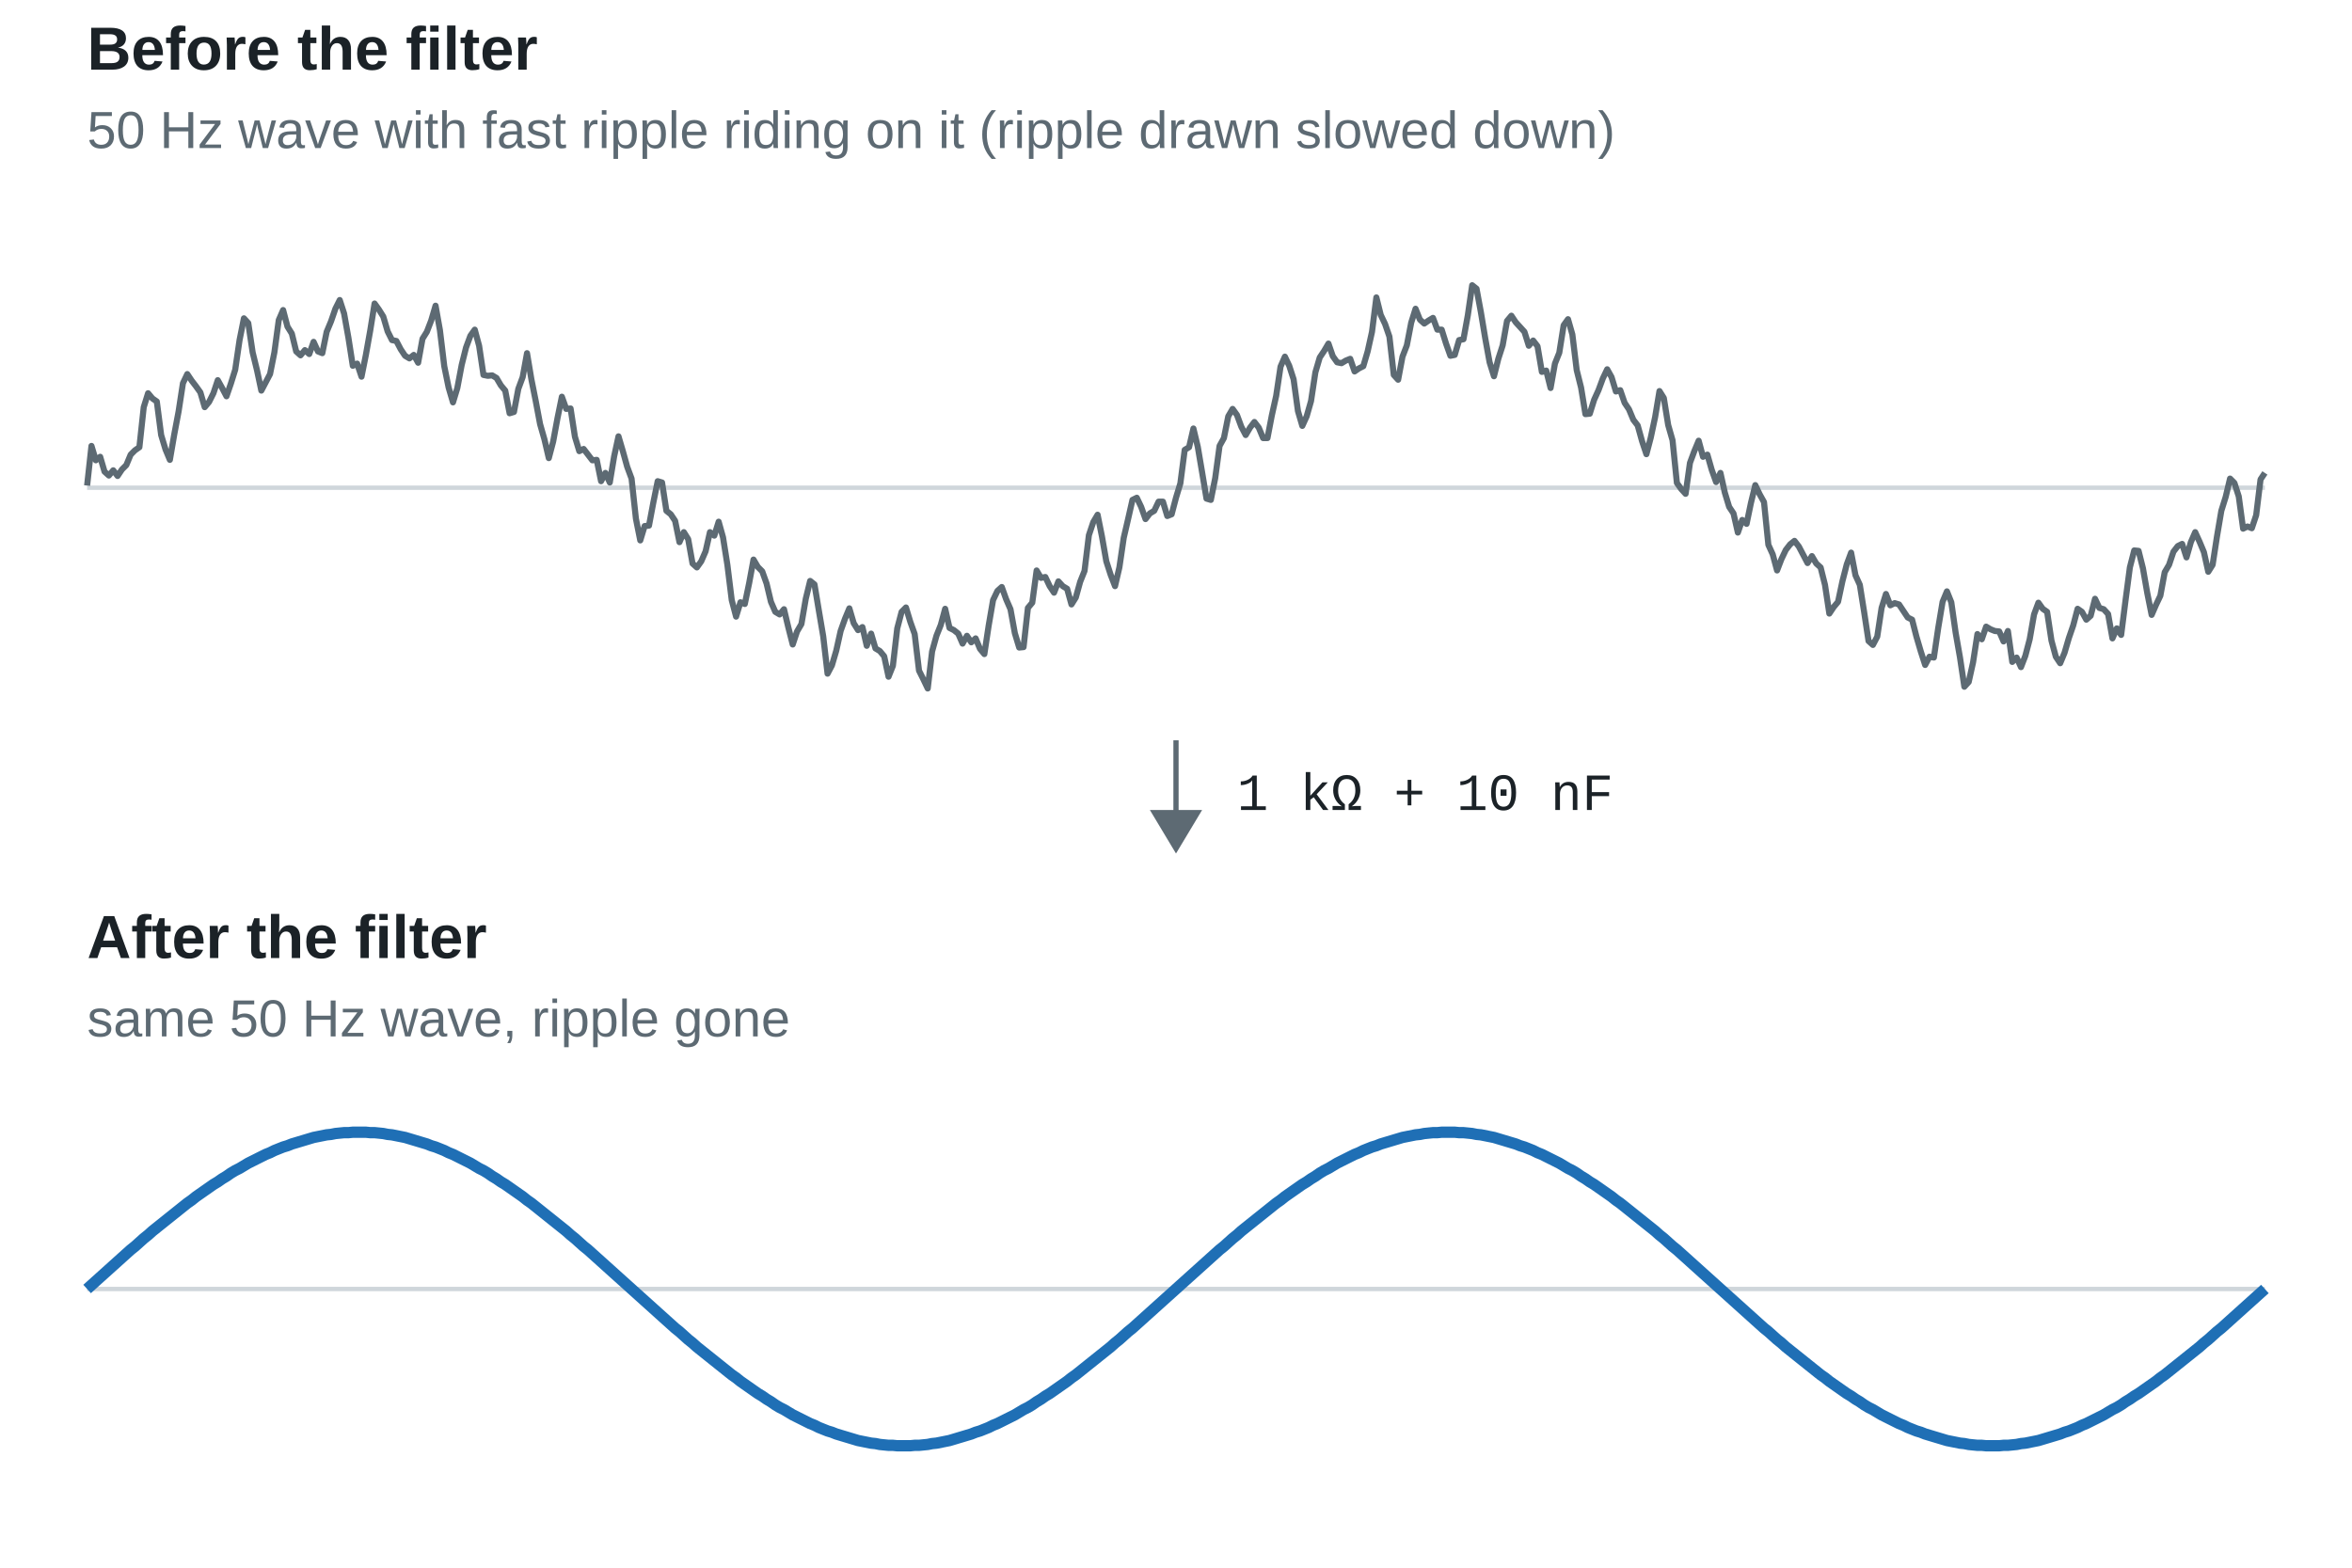
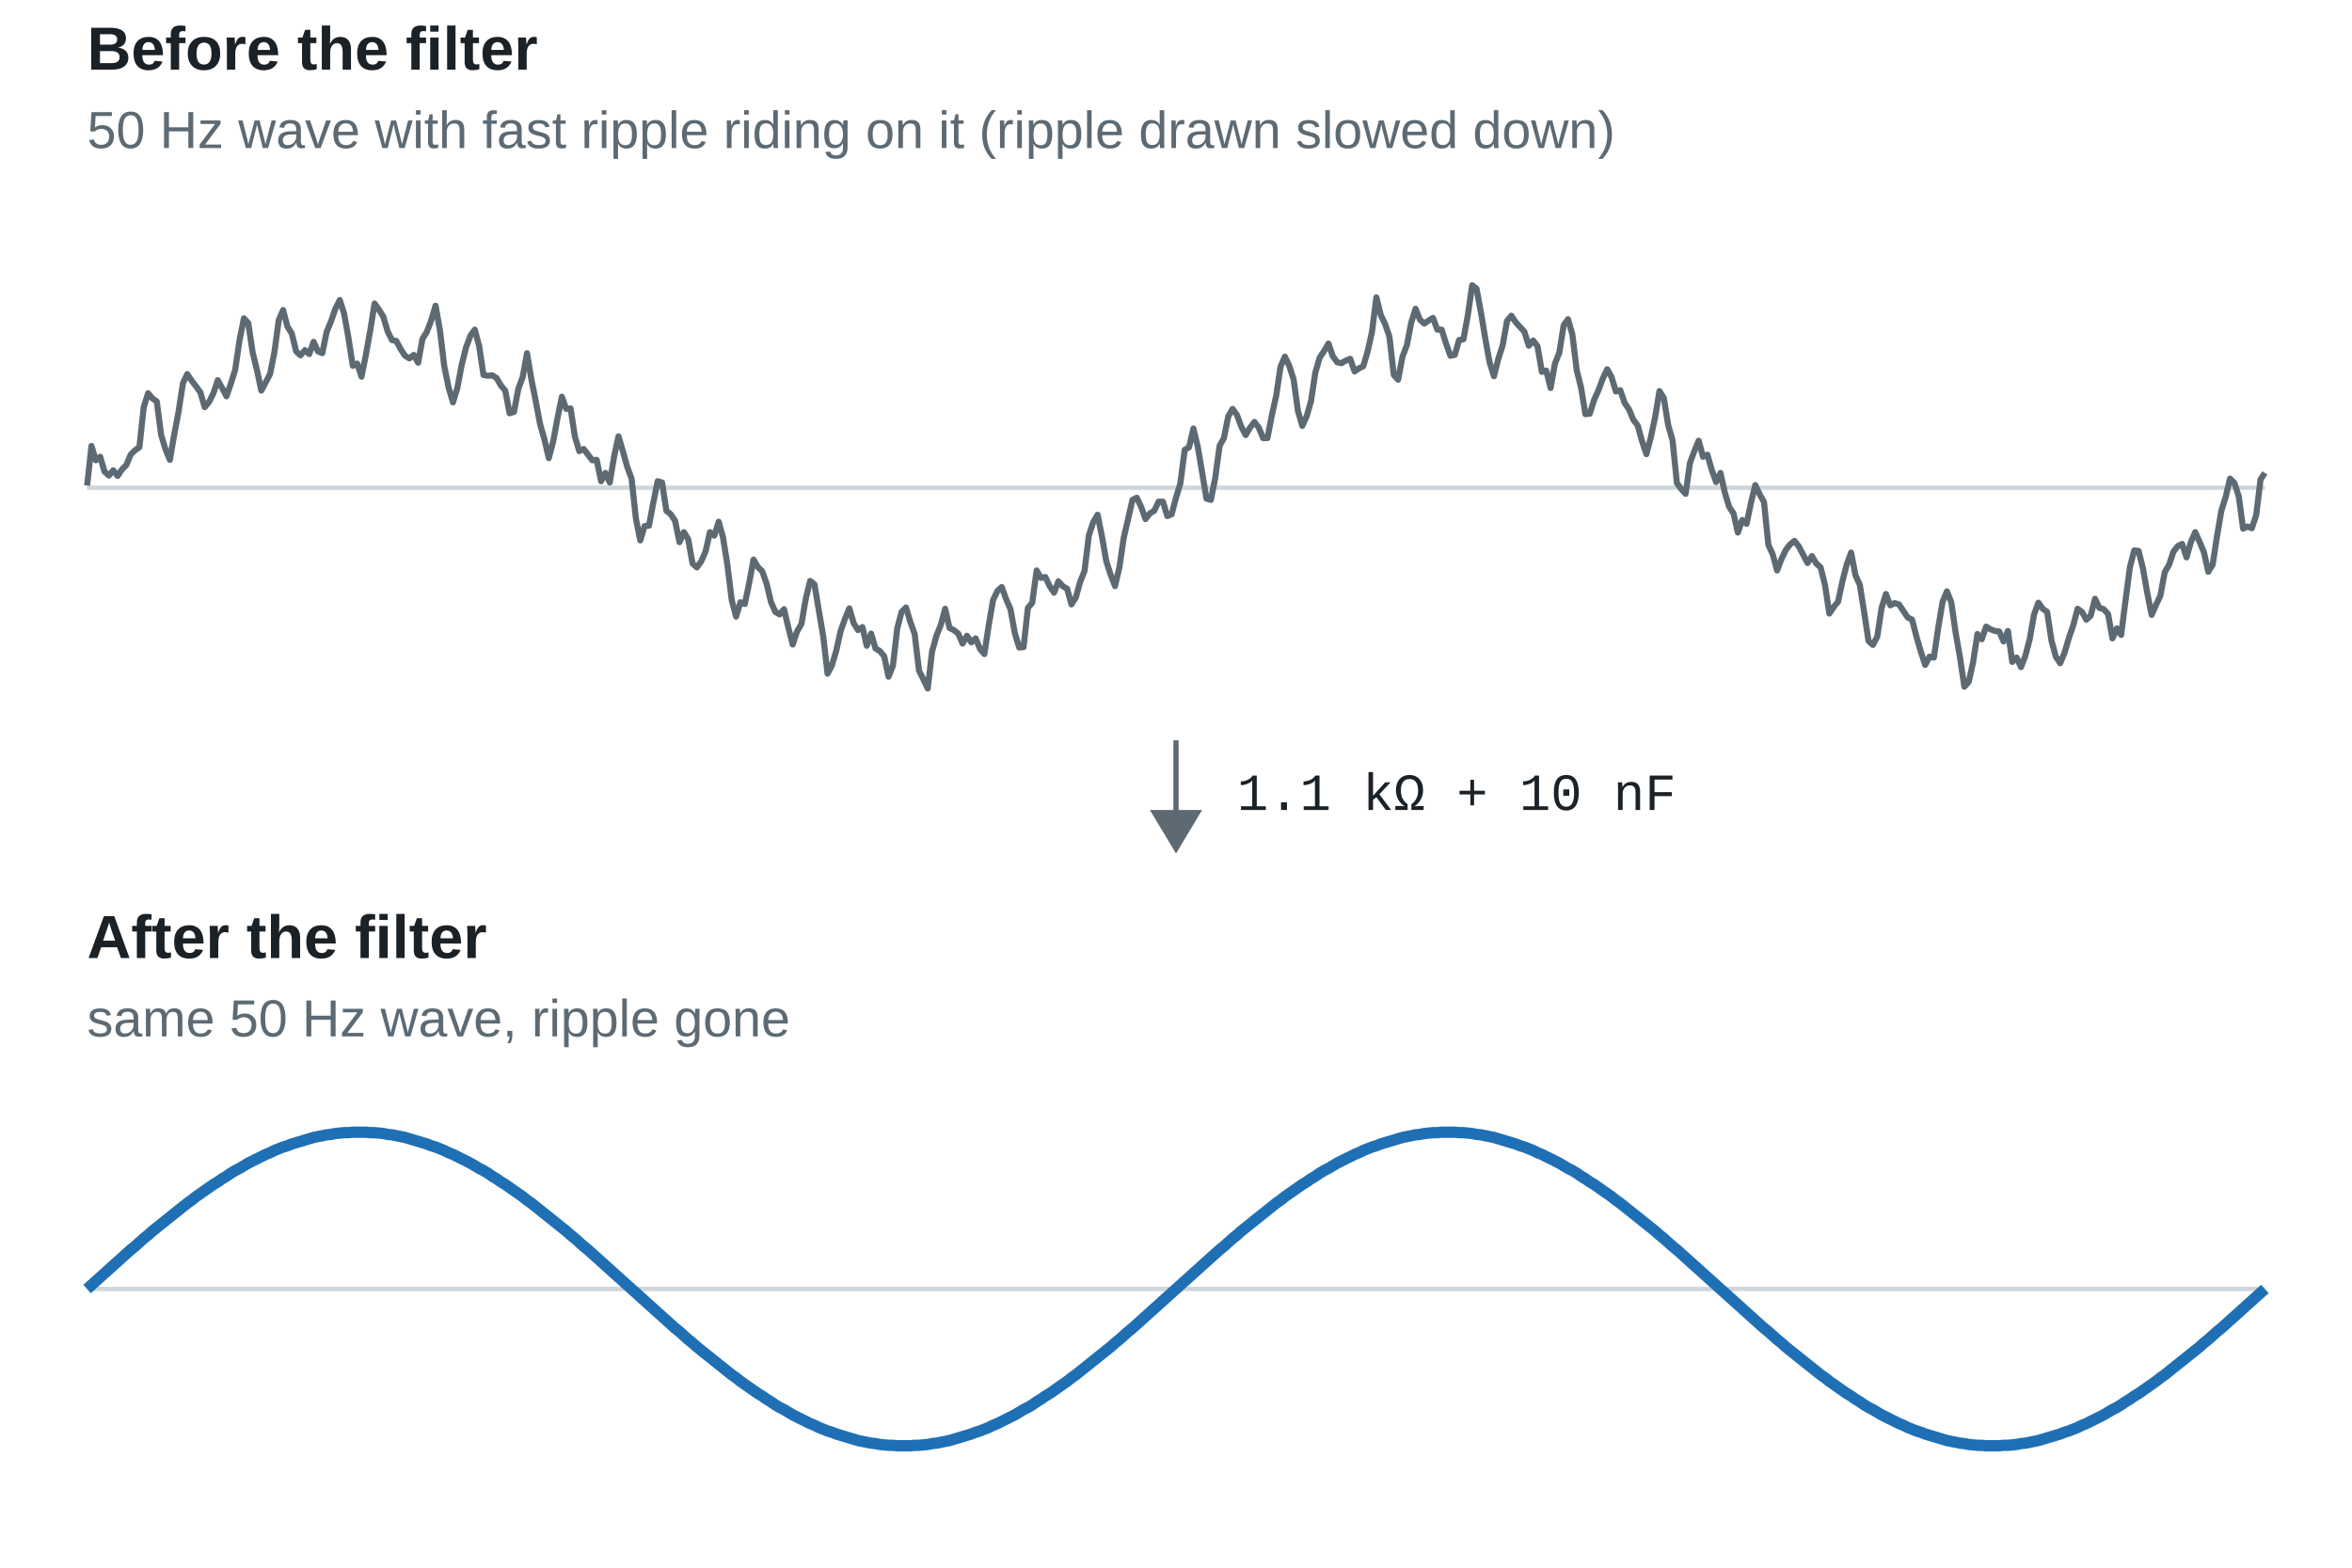
<svg xmlns="http://www.w3.org/2000/svg" viewBox="20 20 540 360" width="2160" height="1440">
  <style>
.zone-m{fill:#c2362b;fill-opacity:.06}
.zone-l{fill:#1f6fb5;fill-opacity:.05}
.wm,.ws,.wp,.wd{fill:none;stroke-width:2.2;stroke-linecap:round;stroke-linejoin:round}
.wm{stroke:#c2362b}.ws{stroke:#1f6fb5}.wp{stroke:#a9650a}.wd{stroke:#5d6a73;stroke-width:1.8}
.part{fill:#fff;stroke:#1b2227;stroke-width:1.6}
.block{fill:#fff;stroke:#1b2227;stroke-width:1.8}
.thin{fill:none;stroke:#1b2227;stroke-width:1.6;stroke-linecap:round}
.gnd{fill:none;stroke:#1f6fb5;stroke-width:1.8;stroke-linecap:round}
.barrier{stroke:#1b2227;stroke-width:1.4;stroke-dasharray:7 5}
.dot-m{fill:#c2362b}.dot-s{fill:#1f6fb5}.dot-p{fill:#a9650a}
.a-m{fill:#c2362b}.a-s{fill:#1f6fb5}.a-p{fill:#a9650a}.a-d{fill:#5d6a73}
text{fill:#1b2227;font-family:'Liberation Sans',Arial,sans-serif;font-size:13px}
.b{font-weight:700;font-size:14px}
.mono{font-family:'Liberation Mono','Courier New',monospace;font-size:12px}
.dim{fill:#5d6a73;font-size:12px}
.zone-label{fill:#5d6a73;font-size:12px;letter-spacing:.08em;font-weight:700}
.tm{fill:#c2362b}.ts{fill:#1f6fb5}.tp{fill:#a9650a}
.core{fill:#cfd6db;stroke:#1b2227;stroke-width:1.6;fill-rule:evenodd}
.turn{stroke:#1f6fb5;stroke-width:3;stroke-linecap:round;fill:none}
.flux{fill:none;stroke:#5d6a73;stroke-width:2;stroke-dasharray:6 5}
.badge{fill:#1b2227}
.badge-t{fill:#fff;font-weight:700;font-size:12px;text-anchor:middle}
.grid{stroke:#cfd6db;stroke-width:1;fill:none}
.axis{stroke:#5d6a73;stroke-width:1.2;fill:none}
.curve{fill:none;stroke:#1f6fb5;stroke-width:2.6}
.wave-in{fill:none;stroke:#5d6a73;stroke-width:1.4;stroke-linejoin:round}
.wave-out{fill:none;stroke:#1f6fb5;stroke-width:2.6}
.band-sig{fill:#1f6fb5;fill-opacity:.13}
.band-noise{fill:#c2362b;fill-opacity:.10}
.vline{stroke:#1b2227;stroke-width:1.2;stroke-dasharray:4 4;fill:none}
</style>
  <rect x="-200" y="-200" width="1800" height="1400" fill="#ffffff" />
  <text x="40" y="36" class="b">Before the filter</text>
  <text x="40" y="54" class="dim">50 Hz wave with fast ripple riding on it (ripple drawn slowed down)</text>
  <line class="grid" x1="40" y1="132" x2="540" y2="132" />
  <path class="wave-in" d="M40 131.5 L41 122.4 L42 125.7 L43 124.9 L44 128.3 L45 129.2 L46 128.0 L47 129.3 L48 127.8 L49 126.8 L50 124.4 L51 123.4 L52 122.7 L53 113.5 L54 110.3 L55 111.5 L56 112.2 L57 119.9 L58 123.2 L59 125.6 L60 119.8 L61 114.5 L62 108.0 L63 105.9 L64 107.4 L65 108.7 L66 110.1 L67 113.5 L68 112.3 L69 110.3 L70 107.3 L71 109.1 L72 111.0 L73 108.1 L74 104.9 L75 98.1 L76 93.1 L77 94.2 L78 100.9 L79 105.0 L80 109.7 L81 107.8 L82 105.9 L83 100.9 L84 93.5 L85 91.2 L86 95.0 L87 96.6 L88 100.7 L89 101.6 L90 100.4 L91 101.3 L92 98.5 L93 100.7 L94 101.1 L95 96.2 L96 93.8 L97 90.9 L98 88.9 L99 92.0 L100 97.6 L101 104.0 L102 103.5 L103 106.5 L104 101.5 L105 95.9 L106 89.7 L107 91.1 L108 92.7 L109 96.1 L110 98.1 L111 98.3 L112 100.2 L113 101.7 L114 102.3 L115 101.5 L116 103.3 L117 97.8 L118 96.2 L119 93.6 L120 90.2 L121 95.8 L122 104.1 L123 109.0 L124 112.4 L125 109.1 L126 103.8 L127 99.8 L128 97.1 L129 95.7 L130 99.4 L131 106.1 L132 106.3 L133 106.2 L134 106.8 L135 108.5 L136 109.7 L137 114.9 L138 114.6 L139 109.3 L140 106.6 L141 101.1 L142 107.1 L143 112.1 L144 117.4 L145 120.9 L146 125.2 L147 121.4 L148 116.0 L149 111.1 L150 113.9 L151 113.8 L152 120.3 L153 123.6 L154 123.1 L155 124.4 L156 125.7 L157 125.6 L158 130.5 L159 128.6 L160 130.8 L161 124.8 L162 120.2 L163 123.6 L164 127.2 L165 129.9 L166 139.1 L167 144.1 L168 140.8 L169 140.7 L170 135.4 L171 130.5 L172 130.8 L173 137.3 L174 138.1 L175 139.6 L176 144.5 L177 142.2 L178 143.8 L179 149.4 L180 150.3 L181 148.9 L182 146.6 L183 142.2 L184 143.0 L185 139.8 L186 143.4 L187 149.7 L188 157.8 L189 161.6 L190 158.3 L191 158.7 L192 153.9 L193 148.5 L194 150.2 L195 151.2 L196 154.0 L197 158.2 L198 160.5 L199 161.1 L200 159.9 L201 164.1 L202 168.0 L203 165.0 L204 163.3 L205 157.5 L206 153.4 L207 154.2 L208 160.2 L209 166.1 L210 174.7 L211 172.8 L212 169.4 L213 164.9 L214 162.1 L215 159.7 L216 163.1 L217 164.7 L218 164.0 L219 168.3 L220 165.5 L221 168.9 L222 169.5 L223 170.7 L224 175.4 L225 172.9 L226 164.3 L227 160.5 L228 159.5 L229 162.8 L230 165.6 L231 174.0 L232 176.0 L233 178.1 L234 169.6 L235 166.0 L236 163.5 L237 159.8 L238 164.2 L239 164.7 L240 165.5 L241 167.8 L242 166.0 L243 167.5 L244 166.6 L245 169.0 L246 170.2 L247 163.6 L248 157.8 L249 155.7 L250 154.8 L251 157.6 L252 159.9 L253 165.4 L254 168.7 L255 168.6 L256 159.6 L257 158.4 L258 151.0 L259 152.7 L260 152.5 L261 154.6 L262 156.1 L263 153.5 L264 154.6 L265 155.2 L266 158.8 L267 157.2 L268 153.6 L269 151.1 L270 142.9 L271 139.9 L272 138.2 L273 143.2 L274 148.9 L275 152.0 L276 154.6 L277 150.3 L278 143.5 L279 139.2 L280 134.8 L281 134.3 L282 136.4 L283 139.2 L284 137.9 L285 137.3 L286 135.2 L287 135.2 L288 138.5 L289 138.1 L290 134.3 L291 131.0 L292 123.3 L293 122.7 L294 118.4 L295 122.6 L296 128.5 L297 134.5 L298 134.8 L299 129.8 L300 122.4 L301 120.6 L302 115.6 L303 113.9 L304 115.3 L305 118.0 L306 119.9 L307 118.2 L308 116.9 L309 118.2 L310 120.6 L311 120.6 L312 115.4 L313 110.9 L314 104.2 L315 101.9 L316 104.0 L317 107.1 L318 114.4 L319 117.8 L320 115.6 L321 112.1 L322 105.5 L323 102.1 L324 100.6 L325 98.9 L326 101.8 L327 103.2 L328 103.4 L329 102.8 L330 102.4 L331 105.3 L332 104.6 L333 104.1 L334 100.7 L335 96.2 L336 88.3 L337 92.3 L338 94.4 L339 97.3 L340 106.1 L341 107.2 L342 101.9 L343 99.3 L344 94.1 L345 90.9 L346 93.4 L347 94.3 L348 93.6 L349 93.0 L350 95.7 L351 95.7 L352 98.9 L353 101.7 L354 101.5 L355 98.1 L356 97.9 L357 92.4 L358 85.5 L359 86.3 L360 91.7 L361 97.7 L362 103.2 L363 106.4 L364 102.4 L365 99.3 L366 93.7 L367 92.5 L368 94.0 L369 95.1 L370 96.2 L371 99.4 L372 98.2 L373 99.5 L374 105.4 L375 105.1 L376 109.1 L377 103.5 L378 101.0 L379 94.7 L380 93.3 L381 96.8 L382 105.0 L383 109.0 L384 115.1 L385 115.0 L386 111.8 L387 109.6 L388 106.9 L389 104.8 L390 106.6 L391 109.9 L392 109.6 L393 112.5 L394 114.0 L395 116.4 L396 117.7 L397 121.3 L398 124.3 L399 120.5 L400 115.8 L401 109.8 L402 111.4 L403 117.6 L404 121.1 L405 130.9 L406 132.3 L407 133.4 L408 126.3 L409 123.6 L410 121.2 L411 124.9 L412 124.4 L413 127.9 L414 130.7 L415 128.6 L416 133.1 L417 136.4 L418 137.9 L419 142.3 L420 139.4 L421 140.3 L422 135.5 L423 131.4 L424 133.5 L425 135.3 L426 145.1 L427 147.3 L428 151.0 L429 148.4 L430 146.3 L431 145.0 L432 144.2 L433 145.5 L434 147.4 L435 149.3 L436 147.7 L437 149.4 L438 150.3 L439 154.3 L440 160.9 L441 159.4 L442 158.2 L443 153.5 L444 149.6 L445 146.9 L446 152.1 L447 154.3 L448 160.6 L449 167.2 L450 168.1 L451 166.2 L452 159.6 L453 156.4 L454 159.0 L455 158.5 L456 158.8 L457 160.3 L458 161.8 L459 162.3 L460 166.2 L461 169.6 L462 172.7 L463 170.8 L464 171.0 L465 164.2 L466 158.2 L467 155.8 L468 158.3 L469 165.3 L470 171.0 L471 177.7 L472 176.6 L473 172.1 L474 165.6 L475 166.8 L476 163.9 L477 164.5 L478 164.9 L479 165.0 L480 167.3 L481 164.9 L482 172.0 L483 171.0 L484 173.2 L485 170.6 L486 166.8 L487 161.1 L488 158.4 L489 159.8 L490 160.5 L491 167.1 L492 170.8 L493 172.3 L494 169.9 L495 166.5 L496 163.6 L497 159.8 L498 160.5 L499 162.3 L500 161.4 L501 157.5 L502 159.6 L503 159.9 L504 161.0 L505 166.6 L506 164.3 L507 165.8 L508 157.9 L509 150.3 L510 146.4 L511 146.5 L512 150.5 L513 156.2 L514 161.2 L515 158.9 L516 156.8 L517 151.4 L518 149.7 L519 146.7 L520 145.4 L521 144.9 L522 148.0 L523 144.5 L524 142.2 L525 144.4 L526 146.8 L527 151.3 L528 149.7 L529 143.2 L530 137.3 L531 134.1 L532 129.9 L533 130.9 L534 134.0 L535 141.4 L536 140.9 L537 141.3 L538 138.3 L539 130.1 L540 128.6" />
  <path class="axis" d="M290 190 V208" />
  <polygon class="a-d" points="284,206 290,216 296,206" />
-   <text x="304" y="206" class="mono">1 kΩ + 10 nF</text>
+   <text x="304" y="206" class="mono">1.1 kΩ + 10 nF</text>
  <text x="40" y="240" class="b">After the filter</text>
  <text x="40" y="258" class="dim">same 50 Hz wave, ripple gone</text>
  <line class="grid" x1="40" y1="316" x2="540" y2="316" />
  <path class="wave-out" d="M40 316.0 L41 315.1 L42 314.2 L43 313.3 L44 312.4 L45 311.5 L46 310.6 L47 309.7 L48 308.8 L49 307.9 L50 307.0 L51 306.2 L52 305.3 L53 304.4 L54 303.6 L55 302.7 L56 301.9 L57 301.1 L58 300.3 L59 299.5 L60 298.7 L61 297.9 L62 297.1 L63 296.3 L64 295.6 L65 294.8 L66 294.1 L67 293.4 L68 292.7 L69 292.0 L70 291.4 L71 290.7 L72 290.1 L73 289.4 L74 288.8 L75 288.3 L76 287.7 L77 287.1 L78 286.6 L79 286.1 L80 285.6 L81 285.1 L82 284.7 L83 284.2 L84 283.8 L85 283.4 L86 283.1 L87 282.7 L88 282.4 L89 282.1 L90 281.8 L91 281.5 L92 281.2 L93 281.0 L94 280.8 L95 280.6 L96 280.5 L97 280.3 L98 280.2 L99 280.1 L100 280.1 L101 280.0 L102 280.0 L103 280.0 L104 280.0 L105 280.1 L106 280.1 L107 280.2 L108 280.3 L109 280.5 L110 280.6 L111 280.8 L112 281.0 L113 281.2 L114 281.5 L115 281.8 L116 282.1 L117 282.4 L118 282.7 L119 283.1 L120 283.4 L121 283.8 L122 284.2 L123 284.7 L124 285.1 L125 285.6 L126 286.1 L127 286.6 L128 287.1 L129 287.7 L130 288.3 L131 288.8 L132 289.4 L133 290.1 L134 290.7 L135 291.4 L136 292.0 L137 292.7 L138 293.4 L139 294.1 L140 294.8 L141 295.6 L142 296.3 L143 297.1 L144 297.9 L145 298.7 L146 299.5 L147 300.3 L148 301.1 L149 301.9 L150 302.7 L151 303.6 L152 304.4 L153 305.3 L154 306.2 L155 307.0 L156 307.9 L157 308.8 L158 309.7 L159 310.6 L160 311.5 L161 312.4 L162 313.3 L163 314.2 L164 315.1 L165 316.0 L166 316.9 L167 317.8 L168 318.7 L169 319.6 L170 320.5 L171 321.4 L172 322.3 L173 323.2 L174 324.1 L175 325.0 L176 325.8 L177 326.7 L178 327.6 L179 328.4 L180 329.3 L181 330.1 L182 330.9 L183 331.7 L184 332.5 L185 333.3 L186 334.1 L187 334.9 L188 335.7 L189 336.4 L190 337.2 L191 337.9 L192 338.6 L193 339.3 L194 340.0 L195 340.6 L196 341.3 L197 341.9 L198 342.6 L199 343.2 L200 343.7 L201 344.3 L202 344.9 L203 345.4 L204 345.9 L205 346.4 L206 346.9 L207 347.3 L208 347.8 L209 348.2 L210 348.6 L211 348.9 L212 349.3 L213 349.6 L214 349.9 L215 350.2 L216 350.5 L217 350.8 L218 351.0 L219 351.2 L220 351.4 L221 351.5 L222 351.7 L223 351.8 L224 351.9 L225 351.9 L226 352.0 L227 352.0 L228 352.0 L229 352.0 L230 351.9 L231 351.9 L232 351.8 L233 351.7 L234 351.5 L235 351.4 L236 351.2 L237 351.0 L238 350.8 L239 350.5 L240 350.2 L241 349.9 L242 349.6 L243 349.3 L244 348.9 L245 348.6 L246 348.2 L247 347.8 L248 347.3 L249 346.9 L250 346.4 L251 345.9 L252 345.4 L253 344.9 L254 344.3 L255 343.7 L256 343.2 L257 342.6 L258 341.9 L259 341.3 L260 340.6 L261 340.0 L262 339.3 L263 338.6 L264 337.9 L265 337.2 L266 336.4 L267 335.7 L268 334.9 L269 334.1 L270 333.3 L271 332.5 L272 331.7 L273 330.9 L274 330.1 L275 329.3 L276 328.4 L277 327.6 L278 326.7 L279 325.8 L280 325.0 L281 324.1 L282 323.2 L283 322.3 L284 321.4 L285 320.5 L286 319.6 L287 318.7 L288 317.8 L289 316.9 L290 316.0 L291 315.1 L292 314.2 L293 313.3 L294 312.4 L295 311.5 L296 310.6 L297 309.7 L298 308.8 L299 307.9 L300 307.0 L301 306.2 L302 305.3 L303 304.4 L304 303.6 L305 302.7 L306 301.9 L307 301.1 L308 300.3 L309 299.5 L310 298.7 L311 297.9 L312 297.1 L313 296.3 L314 295.6 L315 294.8 L316 294.1 L317 293.4 L318 292.7 L319 292.0 L320 291.4 L321 290.7 L322 290.1 L323 289.4 L324 288.8 L325 288.3 L326 287.7 L327 287.1 L328 286.6 L329 286.1 L330 285.6 L331 285.1 L332 284.7 L333 284.2 L334 283.8 L335 283.4 L336 283.1 L337 282.7 L338 282.4 L339 282.1 L340 281.8 L341 281.5 L342 281.2 L343 281.0 L344 280.8 L345 280.6 L346 280.5 L347 280.3 L348 280.2 L349 280.1 L350 280.1 L351 280.0 L352 280.0 L353 280.0 L354 280.0 L355 280.1 L356 280.1 L357 280.2 L358 280.3 L359 280.5 L360 280.6 L361 280.8 L362 281.0 L363 281.2 L364 281.5 L365 281.8 L366 282.1 L367 282.4 L368 282.7 L369 283.1 L370 283.4 L371 283.8 L372 284.2 L373 284.7 L374 285.1 L375 285.6 L376 286.1 L377 286.6 L378 287.1 L379 287.7 L380 288.3 L381 288.8 L382 289.4 L383 290.1 L384 290.7 L385 291.4 L386 292.0 L387 292.7 L388 293.4 L389 294.1 L390 294.8 L391 295.6 L392 296.3 L393 297.1 L394 297.9 L395 298.7 L396 299.5 L397 300.3 L398 301.1 L399 301.9 L400 302.7 L401 303.6 L402 304.4 L403 305.3 L404 306.2 L405 307.0 L406 307.9 L407 308.8 L408 309.7 L409 310.6 L410 311.5 L411 312.4 L412 313.3 L413 314.2 L414 315.1 L415 316.0 L416 316.9 L417 317.8 L418 318.7 L419 319.6 L420 320.5 L421 321.4 L422 322.3 L423 323.2 L424 324.1 L425 325.0 L426 325.8 L427 326.7 L428 327.6 L429 328.4 L430 329.3 L431 330.1 L432 330.9 L433 331.7 L434 332.5 L435 333.3 L436 334.1 L437 334.9 L438 335.7 L439 336.4 L440 337.2 L441 337.9 L442 338.6 L443 339.3 L444 340.0 L445 340.6 L446 341.3 L447 341.9 L448 342.6 L449 343.2 L450 343.7 L451 344.3 L452 344.9 L453 345.4 L454 345.9 L455 346.4 L456 346.9 L457 347.3 L458 347.8 L459 348.2 L460 348.6 L461 348.9 L462 349.3 L463 349.6 L464 349.9 L465 350.2 L466 350.5 L467 350.8 L468 351.0 L469 351.2 L470 351.4 L471 351.5 L472 351.7 L473 351.8 L474 351.9 L475 351.9 L476 352.0 L477 352.0 L478 352.0 L479 352.0 L480 351.9 L481 351.9 L482 351.8 L483 351.7 L484 351.5 L485 351.4 L486 351.2 L487 351.0 L488 350.8 L489 350.5 L490 350.2 L491 349.9 L492 349.6 L493 349.3 L494 348.9 L495 348.6 L496 348.2 L497 347.8 L498 347.3 L499 346.9 L500 346.4 L501 345.9 L502 345.4 L503 344.9 L504 344.3 L505 343.7 L506 343.2 L507 342.6 L508 341.9 L509 341.3 L510 340.6 L511 340.0 L512 339.3 L513 338.6 L514 337.9 L515 337.2 L516 336.4 L517 335.7 L518 334.9 L519 334.1 L520 333.3 L521 332.5 L522 331.7 L523 330.9 L524 330.1 L525 329.3 L526 328.4 L527 327.6 L528 326.7 L529 325.8 L530 325.0 L531 324.1 L532 323.2 L533 322.3 L534 321.4 L535 320.5 L536 319.6 L537 318.7 L538 317.8 L539 316.9 L540 316.0" />
  <text x="640" y="36" class="b">What the filter lets through</text>
-   <text x="640" y="54" class="dim">gain against frequency, log scale, 1 kΩ in each leg + 10 nF across</text>
+   <text x="640" y="54" class="dim">gain against frequency, log scale, 1.1 kΩ in each leg + 10 nF across</text>
  <rect class="band-sig" x="660" y="70" width="164.4" height="260" />
  <rect class="band-noise" x="924.2" y="70" width="235.8" height="260" />
  <path class="grid" d="M660 70 H1160 M660 135 H1160 M660 200 H1160 M660 265 H1160 M660 330 H1160" />
  <path class="grid" d="M731.4 70 V330 M802.9 70 V330 M874.3 70 V330 M945.7 70 V330 M1017.1 70 V330 M1088.6 70 V330" />
  <path class="axis" d="M660 70 V330 H1160" />
  <g class="dim" text-anchor="end">
    <text x="652" y="74">0</text>
    <text x="652" y="139">−20</text>
    <text x="652" y="204">−40</text>
    <text x="652" y="269">−60</text>
    <text x="652" y="334">−80</text>
  </g>
  <text x="664" y="66" class="dim">gain, dB</text>
  <g class="dim" text-anchor="middle">
    <text x="660" y="350">10 Hz</text>
    <text x="731.4" y="350">100 Hz</text>
    <text x="802.9" y="350">1 kHz</text>
    <text x="874.3" y="350">10 kHz</text>
    <text x="945.7" y="350">100 kHz</text>
    <text x="1017.1" y="350">1 MHz</text>
    <text x="1088.6" y="350">10 MHz</text>
    <text x="1155" y="350">100 MHz</text>
  </g>
  <text x="910" y="378" text-anchor="middle" class="dim">frequency</text>
-   <path class="curve" d="M660.0 70.0 L662.5 70.0 L665.0 70.0 L667.5 70.0 L670.0 70.0 L672.5 70.0 L675.0 70.0 L677.5 70.0 L680.0 70.0 L682.5 70.0 L685.0 70.0 L687.5 70.0 L690.0 70.0 L692.5 70.0 L695.0 70.0 L697.5 70.0 L700.0 70.0 L702.5 70.0 L705.0 70.0 L707.5 70.0 L710.0 70.0 L712.5 70.0 L715.0 70.0 L717.5 70.0 L720.0 70.0 L722.5 70.0 L725.0 70.0 L727.5 70.0 L730.0 70.0 L732.5 70.0 L735.0 70.0 L737.5 70.0 L740.0 70.0 L742.5 70.0 L745.0 70.0 L747.5 70.0 L750.0 70.0 L752.5 70.0 L755.0 70.0 L757.5 70.0 L760.0 70.0 L762.5 70.0 L765.0 70.0 L767.5 70.0 L770.0 70.0 L772.5 70.0 L775.0 70.0 L777.5 70.0 L780.0 70.1 L782.5 70.1 L785.0 70.1 L787.5 70.1 L790.0 70.1 L792.5 70.1 L795.0 70.1 L797.5 70.2 L800.0 70.2 L802.5 70.2 L805.0 70.3 L807.5 70.3 L810.0 70.3 L812.5 70.4 L815.0 70.5 L817.5 70.6 L820.0 70.7 L822.5 70.8 L825.0 70.9 L827.5 71.1 L830.0 71.2 L832.5 71.4 L835.0 71.7 L837.5 71.9 L840.0 72.3 L842.5 72.6 L845.0 73.0 L847.5 73.5 L850.0 74.0 L852.5 74.6 L855.0 75.3 L857.5 76.0 L860.0 76.9 L862.5 77.8 L865.0 78.8 L867.5 79.9 L870.0 81.1 L872.5 82.4 L875.0 83.8 L877.5 85.2 L880.0 86.8 L882.5 88.4 L885.0 90.1 L887.5 91.8 L890.0 93.7 L892.5 95.5 L895.0 97.5 L897.5 99.4 L900.0 101.5 L902.5 103.5 L905.0 105.6 L907.5 107.7 L910.0 109.8 L912.5 112.0 L915.0 114.1 L917.5 116.3 L920.0 118.5 L922.5 120.7 L925.0 122.9 L927.5 125.2 L930.0 127.4 L932.5 129.6 L935.0 131.9 L937.5 134.1 L940.0 136.4 L942.5 138.6 L945.0 140.9 L947.5 143.2 L950.0 145.4 L952.5 147.7 L955.0 149.9 L957.5 152.2 L960.0 154.5 L962.5 156.8 L965.0 159.0 L967.5 161.3 L970.0 163.6 L972.5 165.8 L975.0 168.1 L977.5 170.4 L980.0 172.7 L982.5 174.9 L985.0 177.2 L987.5 179.5 L990.0 181.8 L992.5 184.0 L995.0 186.3 L997.5 188.6 L1000.0 190.9 L1002.5 193.1 L1005.0 195.4 L1007.5 197.7 L1010.0 200.0 L1012.5 202.2 L1015.0 204.5 L1017.5 206.8 L1020.0 209.0 L1022.5 211.3 L1025.0 213.6 L1027.5 215.9 L1030.0 218.1 L1032.5 220.4 L1035.0 222.7 L1037.5 225.0 L1040.0 227.2 L1042.5 229.5 L1045.0 231.8 L1047.5 234.1 L1050.0 236.3 L1052.5 238.6 L1055.0 240.9 L1057.5 243.2 L1060.0 245.4 L1062.5 247.7 L1065.0 250.0 L1067.5 252.3 L1070.0 254.5 L1072.5 256.8 L1075.0 259.1 L1077.5 261.4 L1080.0 263.6 L1082.5 265.9 L1085.0 268.2 L1087.5 270.5 L1090.0 272.7 L1092.5 275.0 L1095.0 277.3 L1097.5 279.6 L1100.0 281.8 L1102.5 284.1 L1105.0 286.4 L1107.5 288.7 L1110.0 290.9 L1112.5 293.2 L1115.0 295.5 L1117.5 297.8 L1120.0 300.0 L1122.5 302.3 L1125.0 304.6 L1127.5 306.9 L1130.0 309.1 L1132.5 311.4 L1135.0 313.7 L1137.5 316.0 L1140.0 318.2 L1142.5 320.5 L1145.0 322.8 L1147.5 325.1 L1150.0 327.3 L1152.5 329.6 L1155.0 331.9 L1157.5 334.2 L1160.0 336.4" />
+   <path class="curve" d="M660.0 70.0 L662.5 70.0 L665.0 70.0 L667.5 70.0 L670.0 70.0 L672.5 70.0 L675.0 70.0 L677.5 70.0 L680.0 70.0 L682.5 70.0 L685.0 70.0 L687.5 70.0 L690.0 70.0 L692.5 70.0 L695.0 70.0 L697.5 70.0 L700.0 70.0 L702.5 70.0 L705.0 70.0 L707.5 70.0 L710.0 70.0 L712.5 70.0 L715.0 70.0 L717.5 70.0 L720.0 70.0 L722.5 70.0 L725.0 70.0 L727.5 70.0 L730.0 70.0 L732.5 70.0 L735.0 70.0 L737.5 70.0 L740.0 70.0 L742.5 70.0 L745.0 70.0 L747.5 70.0 L750.0 70.0 L752.5 70.0 L755.0 70.0 L757.5 70.0 L760.0 70.0 L762.5 70.0 L765.0 70.0 L767.5 70.0 L770.0 70.0 L772.5 70.0 L775.0 70.0 L777.5 70.1 L780.0 70.1 L782.5 70.1 L785.0 70.1 L787.5 70.1 L790.0 70.1 L792.5 70.1 L795.0 70.2 L797.5 70.2 L800.0 70.2 L802.5 70.3 L805.0 70.3 L807.5 70.4 L810.0 70.4 L812.5 70.5 L815.0 70.6 L817.5 70.7 L820.0 70.8 L822.5 70.9 L825.0 71.1 L827.5 71.3 L830.0 71.5 L832.5 71.7 L835.0 72.0 L837.5 72.3 L840.0 72.7 L842.5 73.1 L845.0 73.6 L847.5 74.1 L850.0 74.7 L852.5 75.4 L855.0 76.2 L857.5 77.0 L860.0 78.0 L862.5 79.0 L865.0 80.1 L867.5 81.3 L870.0 82.6 L872.5 84.0 L875.0 85.5 L877.5 87.1 L880.0 88.7 L882.5 90.4 L885.0 92.2 L887.5 94.0 L890.0 95.9 L892.5 97.8 L895.0 99.8 L897.5 101.8 L900.0 103.9 L902.5 106.0 L905.0 108.1 L907.5 110.2 L910.0 112.4 L912.5 114.5 L915.0 116.7 L917.5 118.9 L920.0 121.1 L922.5 123.3 L925.0 125.6 L927.5 127.8 L930.0 130.0 L932.5 132.3 L935.0 134.5 L937.5 136.8 L940.0 139.0 L942.5 141.3 L945.0 143.6 L947.5 145.8 L950.0 148.1 L952.5 150.4 L955.0 152.6 L957.5 154.9 L960.0 157.2 L962.5 159.4 L965.0 161.7 L967.5 164.0 L970.0 166.3 L972.5 168.5 L975.0 170.8 L977.5 173.1 L980.0 175.3 L982.5 177.6 L985.0 179.9 L987.5 182.2 L990.0 184.4 L992.5 186.7 L995.0 189.0 L997.5 191.3 L1000.0 193.5 L1002.5 195.8 L1005.0 198.1 L1007.5 200.4 L1010.0 202.6 L1012.5 204.9 L1015.0 207.2 L1017.5 209.5 L1020.0 211.7 L1022.5 214.0 L1025.0 216.3 L1027.5 218.6 L1030.0 220.8 L1032.5 223.1 L1035.0 225.4 L1037.5 227.7 L1040.0 229.9 L1042.5 232.2 L1045.0 234.5 L1047.5 236.8 L1050.0 239.0 L1052.5 241.3 L1055.0 243.6 L1057.5 245.9 L1060.0 248.1 L1062.5 250.4 L1065.0 252.7 L1067.5 255.0 L1070.0 257.2 L1072.5 259.5 L1075.0 261.8 L1077.5 264.1 L1080.0 266.3 L1082.5 268.6 L1085.0 270.9 L1087.5 273.2 L1090.0 275.4 L1092.5 277.7 L1095.0 280.0 L1097.5 282.3 L1100.0 284.5 L1102.5 286.8 L1105.0 289.1 L1107.5 291.4 L1110.0 293.6 L1112.5 295.9 L1115.0 298.2 L1117.5 300.5 L1120.0 302.7 L1122.5 305.0 L1125.0 307.3 L1127.5 309.6 L1130.0 311.8 L1132.5 314.1 L1135.0 316.4 L1137.5 318.7 L1140.0 320.9 L1142.5 323.2 L1145.0 325.5 L1147.5 327.8 L1150.0 330.0 L1152.5 332.3 L1155.0 334.6 L1157.5 336.9 L1160.0 339.1" />
  <text x="664" y="116" class="b ts">wanted:</text>
  <text x="664" y="134" class="b ts">50 Hz and harmonics</text>
  <text x="930" y="88" class="b tm">noise: fast,</text>
  <text x="930" y="106" class="b tm">above ~50 kHz</text>
-   <path class="vline" d="M867.2 70 V330" />
+   <path class="vline" d="M864.2 70 V330" />
  <path class="vline" d="M1060.9 70 V330" />
-   <text x="873" y="322" class="mono">fc ≈ 8 kHz, −3 dB</text>
+   <text x="870" y="322" class="mono">fc ≈ 7.2 kHz, −3 dB</text>
  <text x="1068" y="110" class="mono">ADC modulator</text>
  <text x="1068" y="126" class="mono">4.096 MHz</text>
-   <circle class="dot-s" cx="1060.9" cy="246" r="4" />
-   <text x="1052" y="262" text-anchor="end" class="mono">−54 dB</text>
-   <text x="1052" y="278" text-anchor="end" class="mono">at 4.096 MHz</text>
+   <circle class="dot-s" cx="1060.9" cy="249" r="4" />
+   <text x="1052" y="265" text-anchor="end" class="mono">−55 dB</text>
+   <text x="1052" y="281" text-anchor="end" class="mono">at 4.096 MHz</text>
</svg>
